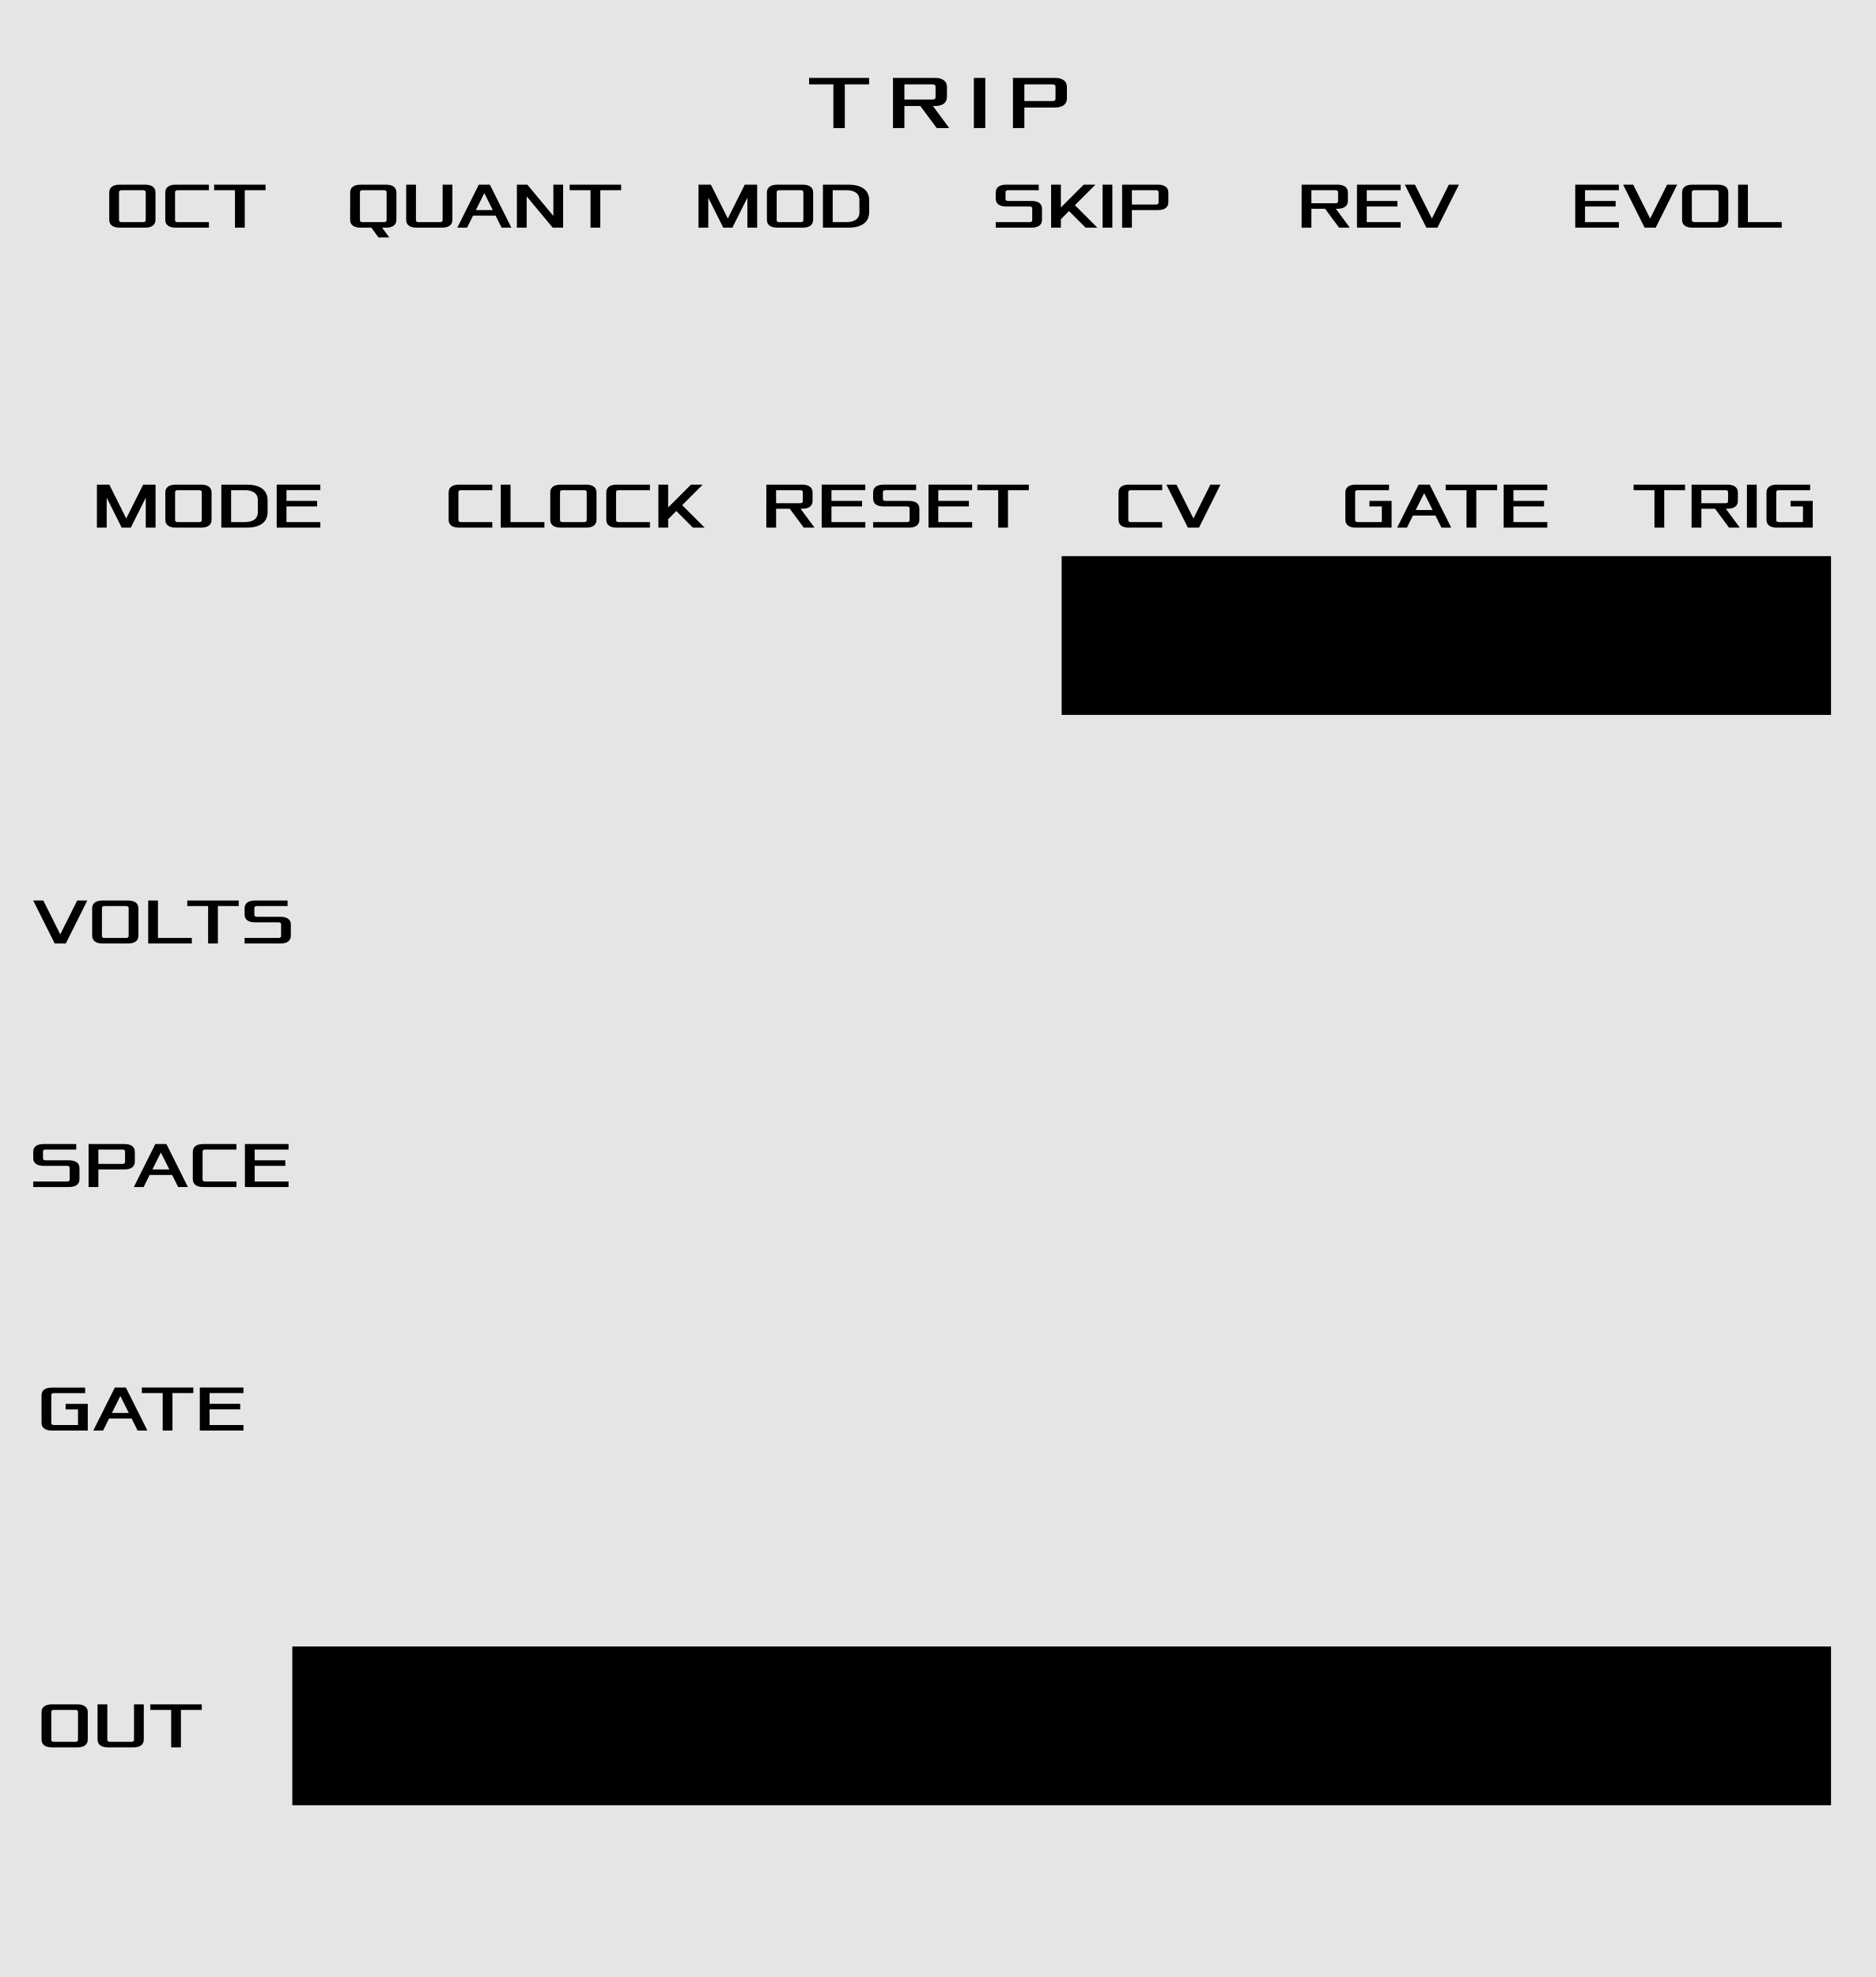
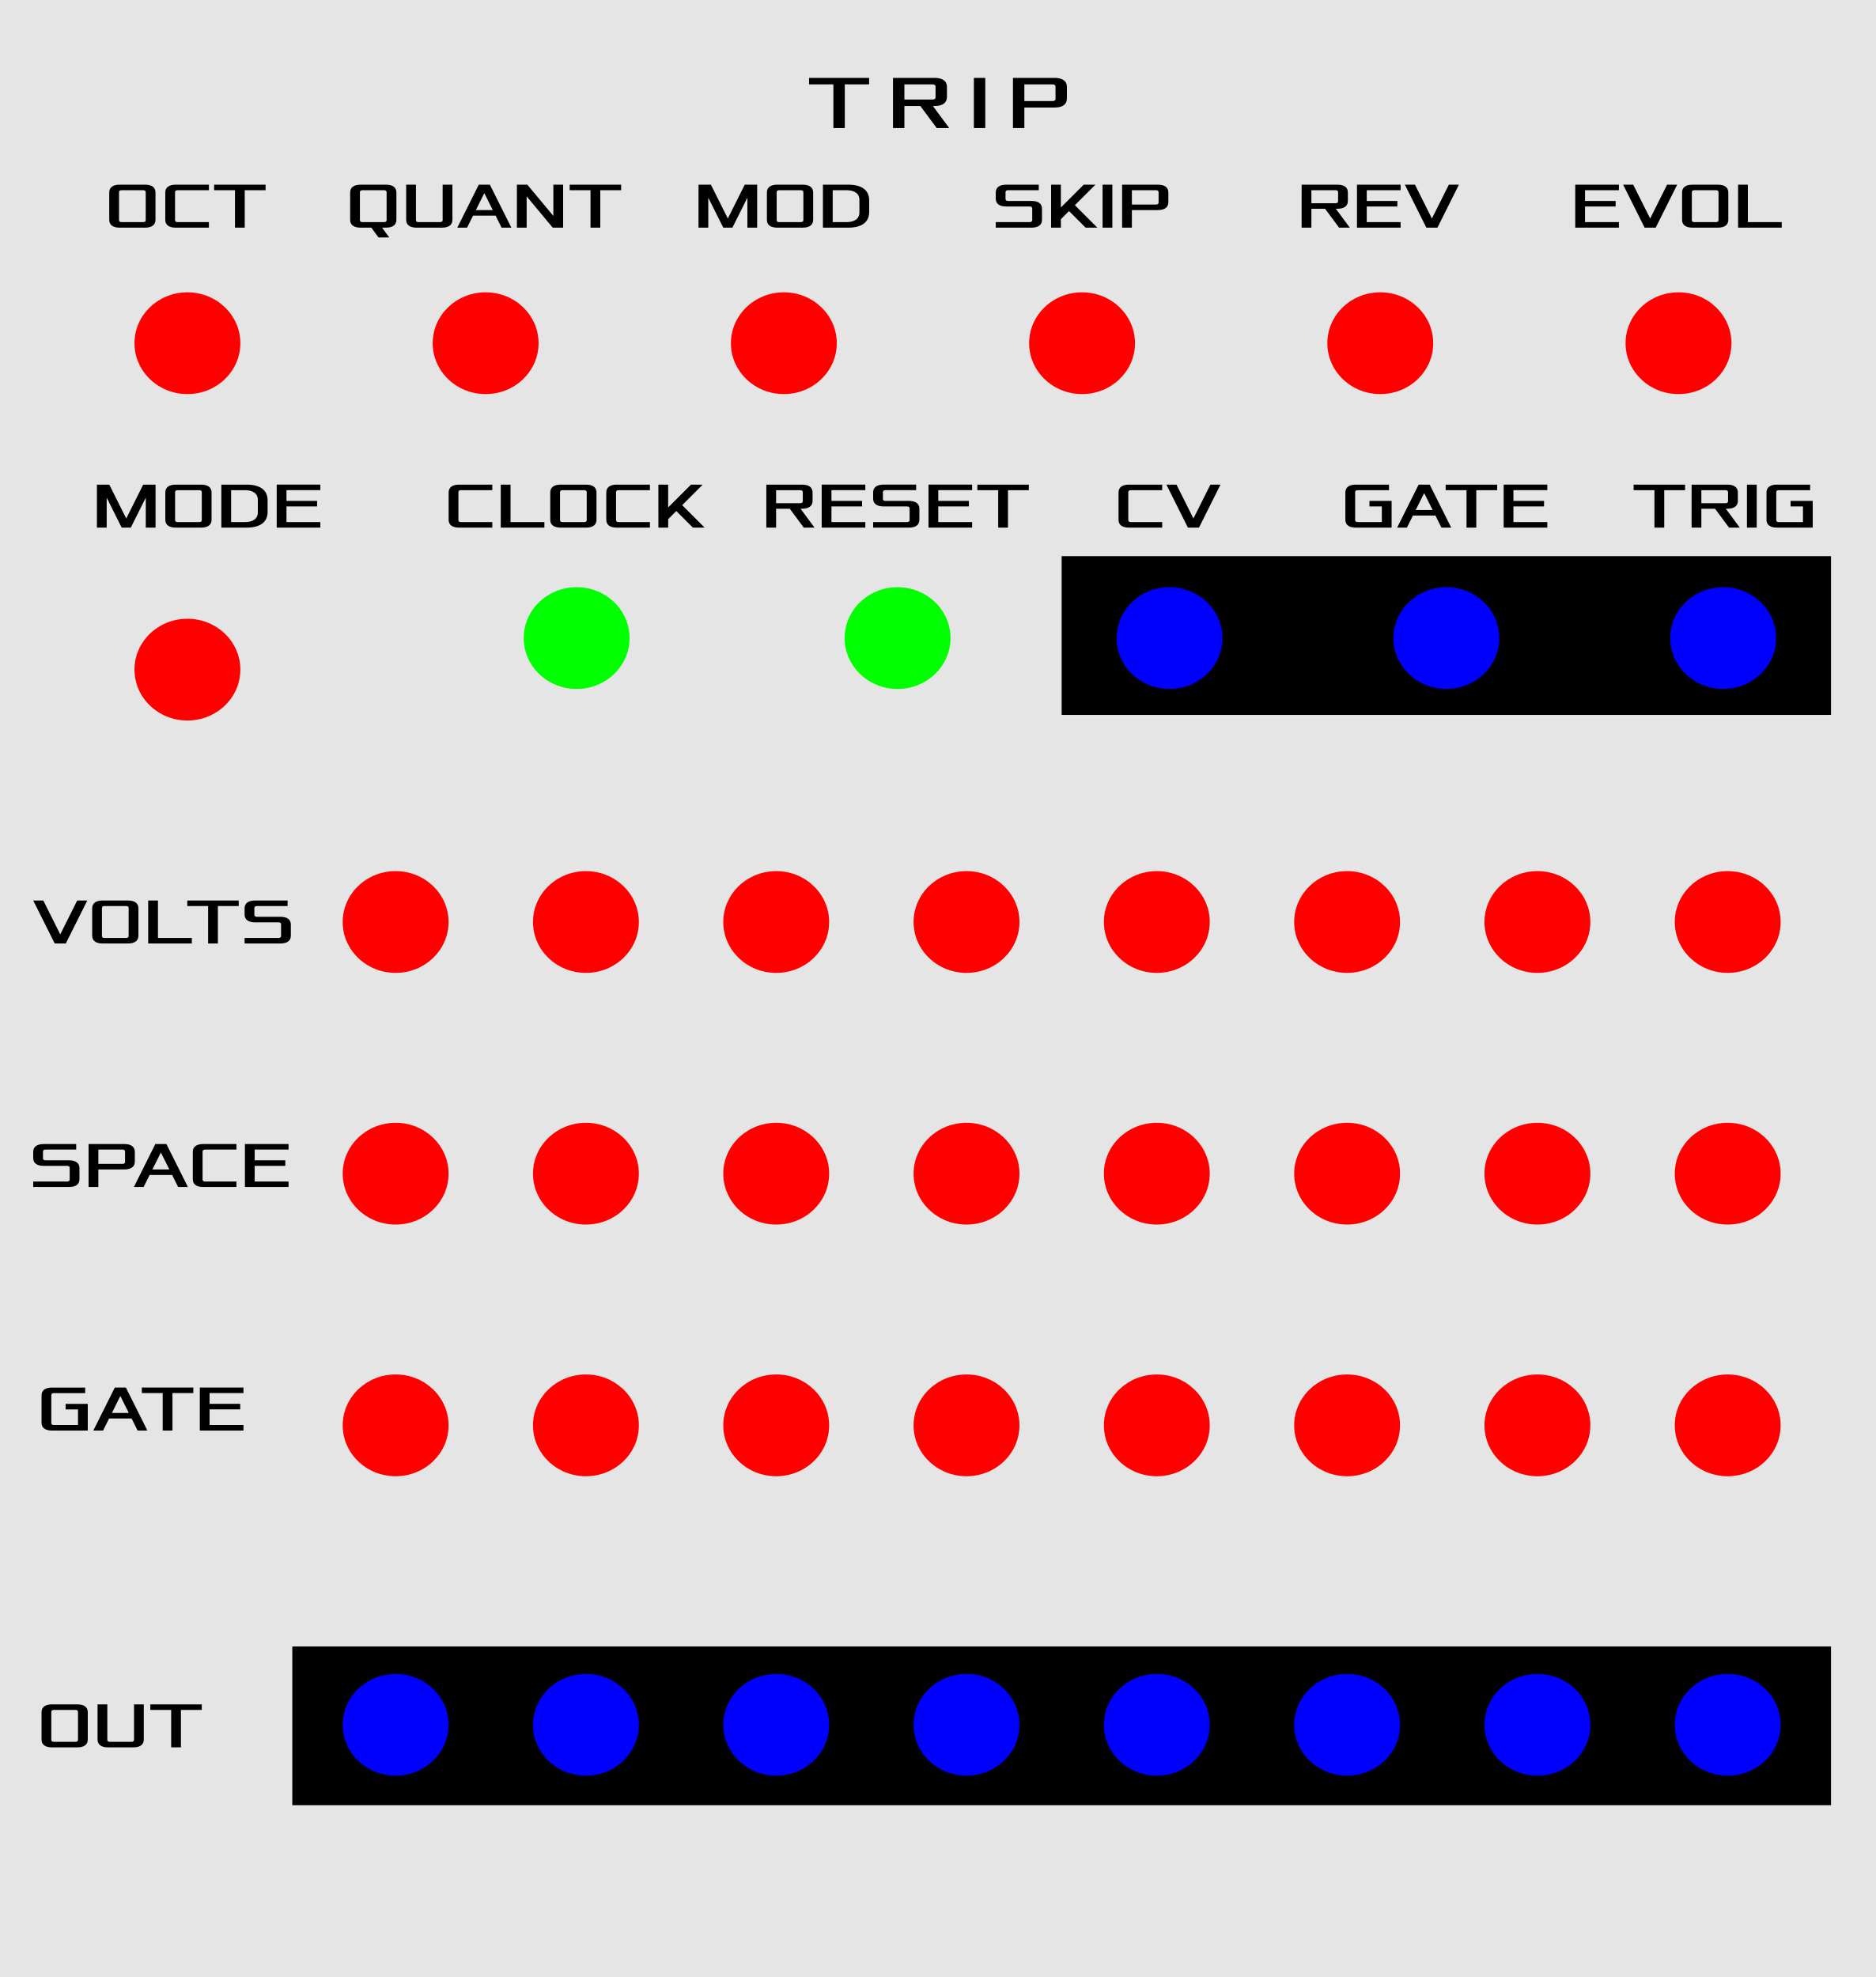
<svg xmlns="http://www.w3.org/2000/svg" width="121.92mm" height="128.5mm" viewBox="0 0 121.92 128.5" version="1.1" id="svg1">
  <defs id="defs1">
    <rect x="85" y="44" width="77" height="28" id="rect23" />
    <rect x="375" y="38" width="71" height="28" id="rect22" />
    <rect x="108" y="116" width="70" height="29" id="rect14" />
    <rect x="244" y="42" width="49" height="34" id="rect40" />
    <rect x="189" y="44" width="42" height="28" id="rect39" />
    <rect x="134" y="44" width="75" height="31" id="rect38" />
    <rect x="77" y="46" width="57" height="28" id="rect37" />
    <rect x="7" y="40" width="60" height="33" id="rect36" />
    <rect x="21" y="54" width="87" height="32" id="rect35" />
    <rect x="165" y="108" width="80" height="31" id="rect34" />
    <rect x="382" y="70" width="74" height="30" id="rect33" />
    <rect x="315" y="50" width="52" height="35" id="rect32" />
    <rect x="352" y="139" width="35" height="51" id="rect31" />
    <rect x="326" y="95" width="88" height="25" id="rect30" />
    <rect x="9" y="287" width="68" height="29" id="rect29" />
    <rect x="10" y="353" width="59" height="31" id="rect28" />
    <rect x="7" y="355" width="65" height="28" id="rect27" />
    <rect x="9" y="282" width="74" height="31" id="rect26" />
    <rect x="9" y="426" width="54" height="31" id="rect25" />
    <rect x="4" y="158" width="81" height="35" id="rect21" />
    <rect x="33" y="56" width="116" height="39" id="rect1" />
    <rect x="23" y="192" width="104" height="32" id="rect20" />
    <rect x="7" y="255" width="78" height="28" id="rect19" />
    <rect x="74" y="56" width="71" height="29" id="rect18" />
    <rect x="73" y="157" width="85" height="33" id="rect17" />
    <rect x="85" y="279" width="64" height="28" id="rect16" />
    <rect x="23" y="177" width="38" height="33" id="rect15" />
    <rect x="5" y="277" width="62" height="29" id="rect12" />
    <rect x="69" y="82" width="88" height="54" id="rect2" />
    <rect x="36" y="104" width="66" height="32" id="rect11" />
    <rect x="104" y="360" width="101" height="29" id="rect8" />
    <rect x="100" y="359" width="90" height="31" id="rect6" />
    <rect x="138" y="25" width="179" height="39" id="rect3" />
    <rect x="42" y="361" width="92" height="63" id="rect10" />
    <rect x="57" y="271" width="99" height="71" id="rect9" />
    <rect x="9" y="61" width="139" height="24" id="rect7" />
    <rect x="17.225" y="29.666" width="128.707" height="54.408" id="rect5" />
    <rect x="25.838" y="44.977" width="100.481" height="34.451" id="rect4" />
    <rect x="5" y="277" width="62" height="29" id="rect13" />
  </defs>
  <g id="layer3" style="display:inline">
    <rect style="fill:#e5e5e5;fill-opacity:1;fill-rule:evenodd;stroke-width:0.265" id="panel" width="121.92" height="128.5" x="0" y="8.437695e-15" />
    <rect style="display:inline;fill:#000000;stroke-width:0.265" id="output_panel" width="100" height="10.319" x="18.997" y="107.017" />
    <rect style="display:inline;fill:#000000;stroke-width:0.265" id="output_panel-8" width="50" height="10.319" x="68.997" y="36.148" />
  </g>
  <g id="layer1" style="display:inline">
    <path d="m 102.375,14.797 h 2.836 v -0.36 h -2.201 v -1.016 h 1.99 v -0.36 h -1.99 v -0.699 h 2.201 V 12.003 h -2.836 z m 3.111,-2.794 1.397,2.794 h 0.72 l 1.397,-2.794 h -0.656 l -1.101,2.201 -1.101,-2.201 z m 3.831,2.286 c 0,0.339 0.254,0.508 0.677,0.508 h 1.651 c 0.423,0 0.677,-0.169 0.677,-0.508 v -1.778 c 0,-0.339 -0.254,-0.508 -0.677,-0.508 h -1.651 c -0.423,0 -0.677,0.169 -0.677,0.508 z m 0.635,0.021 v -1.82 c 0,-0.085 0.064,-0.127 0.169,-0.127 h 1.397 c 0.106,0 0.169,0.042 0.169,0.127 v 1.82 c 0,0.085 -0.064,0.127 -0.169,0.127 h -1.397 c -0.106,0 -0.169,-0.042 -0.169,-0.127 z m 3.006,0.487 h 2.836 V 14.437 h -2.201 V 12.003 h -0.635 z" id="text2" style="font-size:16px;line-height:30.61px;font-family:Xolonium;-inkscape-font-specification:'Xolonium, Normal';letter-spacing:0px;white-space:pre;stroke-width:0.265" aria-label="EVOL" />
    <path style="font-size:18.667px;line-height:35.712px;font-family:Xolonium;-inkscape-font-specification:'Xolonium, Normal';letter-spacing:4px;white-space:pre" d="m 33.467,68.723 h 5.973 V 79.456 h 2.8 V 68.723 h 5.973 v -1.587 H 33.467 Z M 54.08,79.456 h 2.8 v -5.413 h 3.92 l 4.013,5.413 h 3.08 l -4.013,-5.413 h 0.467 c 1.867,0 2.987,-0.747 2.987,-2.24 v -2.427 c 0,-1.493 -1.12,-2.24 -2.987,-2.24 H 54.08 Z m 2.8,-7 v -3.733 h 6.907 c 0.467,0 0.747,0.187 0.747,0.56 v 2.613 c 0,0.373 -0.28,0.56 -0.747,0.56 z m 17.067,7 h 2.8 V 67.136 h -2.8 z m 9.6,0 h 2.8 v -5.04 h 7.467 c 1.867,0 2.987,-0.747 2.987,-2.24 v -2.8 c 0,-1.493 -1.12,-2.24 -2.987,-2.24 H 83.547 Z m 2.8,-6.627 v -4.107 h 6.907 c 0.467,0 0.747,0.187 0.747,0.56 v 2.987 c 0,0.373 -0.28,0.56 -0.747,0.56 z" id="trip" transform="matrix(0.2645833,0,0,0.2645833,43.72679,-12.7)" aria-label="TRIP" />
    <path d="m 4.16,167.545 5.28,10.56 h 2.72 l 5.28,-10.56 h -2.48 l -4.16,8.32 -4.16,-8.32 z m 14.48,8.64 c 0,1.28 0.96,1.92 2.56,1.92 h 6.24 c 1.6,0 2.56,-0.64 2.56,-1.92 v -6.72 c 0,-1.28 -0.96,-1.92 -2.56,-1.92 h -6.24 c -1.6,0 -2.56,0.64 -2.56,1.92 z m 2.4,0.08 v -6.88 c 0,-0.32 0.24,-0.48 0.64,-0.48 h 5.28 c 0.4,0 0.64,0.16 0.64,0.48 v 6.88 c 0,0.32 -0.24,0.48 -0.64,0.48 h -5.28 c -0.4,0 -0.64,-0.16 -0.64,-0.48 z m 11.36,1.84 h 10.72 v -1.36 h -8.32 v -9.2 h -2.4 z m 9.6,-9.2 h 5.12 v 9.2 h 2.4 v -9.2 h 5.12 v -1.36 h -12.64 z m 14.08,9.2 h 8.8 c 1.6,0 2.56,-0.64 2.56,-1.92 v -2.72 c 0,-1.28 -0.96,-1.92 -2.56,-1.92 h -5.76 c -0.4,0 -0.64,-0.16 -0.64,-0.48 v -1.68 c 0,-0.32 0.24,-0.48 0.64,-0.48 h 7.52 v -1.36 h -8 c -1.6,0 -2.56,0.64 -2.56,1.92 v 1.52 c 0,1.28 0.96,1.92 2.56,1.92 h 5.76 c 0.4,0 0.64,0.16 0.64,0.48 v 2.88 c 0,0.32 -0.24,0.48 -0.64,0.48 h -8.32 z" id="VOLTS" style="font-size:16px;line-height:30.61px;font-family:Xolonium;-inkscape-font-specification:'Xolonium, Normal';letter-spacing:0px;white-space:pre" transform="matrix(0.2645833,0,0,0.2645833,1.058333,14.20151)" aria-label="VOLTS" />
    <path style="font-size:16px;line-height:30.61px;font-family:Xolonium;-inkscape-font-specification:'Xolonium, Normal';letter-spacing:0px;white-space:pre;stroke-width:0.265" d="m 2.699,113.066 c 0,0.339 0.254,0.508 0.677,0.508 h 1.651 c 0.423,0 0.677,-0.169 0.677,-0.508 v -1.778 c 0,-0.339 -0.254,-0.508 -0.677,-0.508 h -1.651 c -0.423,0 -0.677,0.169 -0.677,0.508 z m 0.635,0.021 v -1.82 c 0,-0.085 0.064,-0.127 0.169,-0.127 h 1.397 c 0.106,0 0.169,0.042 0.169,0.127 v 1.82 c 0,0.085 -0.064,0.127 -0.169,0.127 h -1.397 c -0.106,0 -0.169,-0.042 -0.169,-0.127 z m 3.006,-0.021 c 0,0.339 0.254,0.508 0.677,0.508 h 1.651 c 0.423,0 0.677,-0.169 0.677,-0.508 v -2.286 h -0.635 v 2.307 c 0,0.085 -0.064,0.127 -0.169,0.127 H 7.144 c -0.106,0 -0.169,-0.042 -0.169,-0.127 v -2.307 h -0.635 z m 3.429,-1.926 h 1.355 v 2.434 h 0.635 v -2.434 h 1.355 V 110.779 H 9.768 Z" id="out" aria-label="OUT" />
    <path d="m 2.699,92.474 c 0,0.339 0.254,0.508 0.677,0.508 H 5.704 V 91.247 H 4.265 v 0.36 h 0.804 v 1.016 H 3.503 c -0.106,0 -0.169,-0.042 -0.169,-0.127 v -1.82 c 0,-0.085 0.064,-0.127 0.169,-0.127 h 2.032 v -0.36 h -2.159 c -0.423,0 -0.677,0.169 -0.677,0.508 z m 3.366,0.508 h 0.635 l 0.389,-0.783 h 1.465 l 0.389,0.783 h 0.635 l -1.397,-2.794 H 7.461 Z m 1.206,-1.143 0.55,-1.101 0.55,1.101 z M 9.218,90.548 H 10.573 v 2.434 h 0.635 v -2.434 h 1.355 V 90.188 H 9.218 Z m 3.768,2.434 h 2.836 v -0.36 h -2.201 v -1.016 h 1.99 v -0.36 h -1.99 v -0.699 h 2.201 v -0.36 h -2.836 z" id="text28" style="font-size:16px;line-height:30.61px;font-family:Xolonium;-inkscape-font-specification:'Xolonium, Normal';letter-spacing:0px;white-space:pre;stroke-width:0.265" aria-label="GATE" />
    <path d="m 87.435,33.786 c 0,0.339 0.254,0.508 0.677,0.508 h 2.328 v -1.736 h -1.439 v 0.36 h 0.804 v 1.016 h -1.566 c -0.106,0 -0.169,-0.042 -0.169,-0.127 v -1.82 c 0,-0.085 0.064,-0.127 0.169,-0.127 h 2.032 v -0.36 h -2.159 c -0.423,0 -0.677,0.169 -0.677,0.508 z m 3.366,0.508 h 0.635 l 0.389,-0.783 h 1.465 l 0.389,0.783 h 0.635 l -1.397,-2.794 h -0.72 z m 1.206,-1.143 0.55,-1.101 0.55,1.101 z m 1.947,-1.291 h 1.355 v 2.434 h 0.635 v -2.434 h 1.355 v -0.36 h -3.344 z m 3.768,2.434 h 2.836 v -0.36 h -2.201 v -1.016 h 1.99 v -0.36 h -1.99 v -0.699 h 2.201 v -0.36 h -2.836 z" id="text28-3" style="font-size:16px;line-height:30.61px;font-family:Xolonium;-inkscape-font-specification:'Xolonium, Normal';letter-spacing:0px;white-space:pre;display:inline;stroke-width:0.265" aria-label="GATE" />
    <path d="m 2.159,77.154 h 2.328 c 0.423,0 0.677,-0.169 0.677,-0.508 v -0.72 c 0,-0.339 -0.254,-0.508 -0.677,-0.508 h -1.524 c -0.106,0 -0.169,-0.042 -0.169,-0.127 v -0.445 c 0,-0.085 0.064,-0.127 0.169,-0.127 H 4.953 V 74.36 H 2.836 C 2.413,74.36 2.159,74.529 2.159,74.868 v 0.402 c 0,0.339 0.254,0.508 0.677,0.508 h 1.524 c 0.106,0 0.169,0.042 0.169,0.127 v 0.762 c 0,0.085 -0.064,0.127 -0.169,0.127 H 2.159 Z m 3.598,0 h 0.635 v -1.143 h 1.693 c 0.423,0 0.677,-0.169 0.677,-0.508 v -0.635 c 0,-0.339 -0.254,-0.508 -0.677,-0.508 H 5.757 Z m 0.635,-1.503 v -0.931 h 1.566 c 0.106,0 0.169,0.042 0.169,0.127 v 0.677 c 0,0.085 -0.064,0.127 -0.169,0.127 z m 2.307,1.503 h 0.635 l 0.389,-0.783 h 1.465 l 0.389,0.783 h 0.635 l -1.397,-2.794 h -0.72 z m 1.206,-1.143 0.55,-1.101 0.55,1.101 z m 2.625,0.635 c 0,0.339 0.254,0.508 0.677,0.508 h 2.159 v -0.36 h -2.032 c -0.106,0 -0.169,-0.042 -0.169,-0.127 v -1.82 c 0,-0.085 0.064,-0.127 0.169,-0.127 h 2.032 v -0.36 h -2.159 c -0.423,0 -0.677,0.169 -0.677,0.508 z m 3.387,0.508 h 2.836 v -0.36 h -2.201 v -1.016 h 1.99 v -0.36 h -1.99 v -0.699 h 2.201 v -0.36 h -2.836 z" id="text29" style="font-size:16px;line-height:30.61px;font-family:Xolonium;-inkscape-font-specification:'Xolonium, Normal';letter-spacing:0px;white-space:pre;stroke-width:0.265" aria-label="SPACE" />
    <path d="m 72.693,33.786 c 0,0.339 0.254,0.508 0.677,0.508 h 2.159 v -0.36 h -2.032 c -0.106,0 -0.169,-0.042 -0.169,-0.127 v -1.82 c 0,-0.085 0.064,-0.127 0.169,-0.127 h 2.032 v -0.36 h -2.159 c -0.423,0 -0.677,0.169 -0.677,0.508 z m 3.111,-2.286 1.397,2.794 h 0.72 l 1.397,-2.794 h -0.656 l -1.101,2.201 -1.101,-2.201 z" id="cv" style="font-size:16px;line-height:30.61px;font-family:Xolonium;-inkscape-font-specification:'Xolonium, Normal';letter-spacing:0px;white-space:pre;stroke-width:0.265" aria-label="CV" />
    <path d="m 106.168,31.86 h 1.355 v 2.434 h 0.635 v -2.434 h 1.355 v -0.36 h -3.344 z m 3.768,2.434 h 0.635 v -1.228 h 0.889 l 0.91,1.228 h 0.699 l -0.91,-1.228 h 0.106 c 0.423,0 0.677,-0.169 0.677,-0.508 v -0.55 c 0,-0.339 -0.254,-0.508 -0.677,-0.508 h -2.328 z m 0.635,-1.587 v -0.847 h 1.566 c 0.106,0 0.169,0.042 0.169,0.127 v 0.593 c 0,0.085 -0.064,0.127 -0.169,0.127 z m 2.963,1.587 h 0.635 v -2.794 h -0.635 z m 1.27,-0.508 c 0,0.339 0.254,0.508 0.677,0.508 h 2.328 v -1.736 h -1.439 v 0.36 h 0.804 v 1.016 h -1.566 c -0.106,0 -0.169,-0.042 -0.169,-0.127 v -1.82 c 0,-0.085 0.064,-0.127 0.169,-0.127 h 2.032 v -0.36 h -2.159 c -0.423,0 -0.677,0.169 -0.677,0.508 z" id="text32" style="font-size:16px;line-height:30.61px;font-family:Xolonium;-inkscape-font-specification:'Xolonium, Normal';letter-spacing:0px;white-space:pre;stroke-width:0.265" aria-label="TRIG" />
    <path d="m 49.803,34.294 h 0.635 v -1.228 h 0.889 l 0.91,1.228 h 0.699 l -0.91,-1.228 h 0.106 c 0.423,0 0.677,-0.169 0.677,-0.508 v -0.55 c 0,-0.339 -0.254,-0.508 -0.677,-0.508 h -2.328 z m 0.635,-1.587 v -0.847 h 1.566 c 0.106,0 0.169,0.042 0.169,0.127 v 0.593 c 0,0.085 -0.064,0.127 -0.169,0.127 z m 2.963,1.587 h 2.836 v -0.36 h -2.201 v -1.016 h 1.99 v -0.36 h -1.99 v -0.699 h 2.201 v -0.36 h -2.836 z m 3.344,0 h 2.328 c 0.423,0 0.677,-0.169 0.677,-0.508 v -0.72 c 0,-0.339 -0.254,-0.508 -0.677,-0.508 h -1.524 c -0.106,0 -0.169,-0.042 -0.169,-0.127 v -0.445 c 0,-0.085 0.064,-0.127 0.169,-0.127 h 1.99 v -0.36 h -2.117 c -0.423,0 -0.677,0.169 -0.677,0.508 v 0.402 c 0,0.339 0.254,0.508 0.677,0.508 h 1.524 c 0.106,0 0.169,0.042 0.169,0.127 v 0.762 c 0,0.085 -0.064,0.127 -0.169,0.127 h -2.201 z m 3.598,0 h 2.836 v -0.36 h -2.201 v -1.016 h 1.99 v -0.36 h -1.99 v -0.699 h 2.201 v -0.36 h -2.836 z m 3.175,-2.434 h 1.355 v 2.434 h 0.635 v -2.434 h 1.355 v -0.36 h -3.344 z" id="text33" style="font-size:16px;line-height:30.61px;font-family:Xolonium;-inkscape-font-specification:'Xolonium, Normal';letter-spacing:0px;white-space:pre;stroke-width:0.265" aria-label="RESET" />
    <path style="font-size:16px;line-height:30.61px;font-family:Xolonium;-inkscape-font-specification:'Xolonium, Normal';letter-spacing:0px;white-space:pre;display:inline;stroke-width:0.265" d="M 6.299,34.294 H 6.934 V 32.347 L 7.908,34.294 H 8.5 L 9.474,32.347 V 34.294 h 0.635 V 31.5 H 9.305 L 8.204,33.701 7.103,31.5 H 6.299 Z m 4.445,-0.508 c 0,0.339 0.254,0.508 0.677,0.508 h 1.651 c 0.423,0 0.677,-0.169 0.677,-0.508 v -1.778 c 0,-0.339 -0.254,-0.508 -0.677,-0.508 h -1.651 c -0.423,0 -0.677,0.169 -0.677,0.508 z m 0.635,0.021 v -1.82 c 0,-0.085 0.064,-0.127 0.169,-0.127 h 1.397 c 0.106,0 0.169,0.042 0.169,0.127 v 1.82 c 0,0.085 -0.064,0.127 -0.169,0.127 h -1.397 c -0.106,0 -0.169,-0.042 -0.169,-0.127 z m 3.006,0.487 h 1.651 c 0.847,0 1.355,-0.339 1.355,-1.016 v -0.762 c 0,-0.677 -0.508,-1.016 -1.355,-1.016 h -1.651 z m 0.635,-0.36 v -2.074 h 0.889 c 0.529,0 0.847,0.212 0.847,0.635 v 0.804 c 0,0.423 -0.318,0.635 -0.847,0.635 z m 2.963,0.36 h 2.836 V 33.934 h -2.201 v -1.016 h 1.99 v -0.36 h -1.99 v -0.699 h 2.201 v -0.36 h -2.836 z" id="MODE" aria-label="MODE" />
    <path d="m 7.1,14.289 c 0,0.339 0.254,0.508 0.677,0.508 h 1.651 c 0.423,0 0.677,-0.169 0.677,-0.508 v -1.778 c 0,-0.339 -0.254,-0.508 -0.677,-0.508 h -1.651 c -0.423,0 -0.677,0.169 -0.677,0.508 z m 0.635,0.021 v -1.82 c 0,-0.085 0.064,-0.127 0.169,-0.127 h 1.397 c 0.106,0 0.169,0.042 0.169,0.127 v 1.82 c 0,0.085 -0.064,0.127 -0.169,0.127 h -1.397 c -0.106,0 -0.169,-0.042 -0.169,-0.127 z M 10.741,14.289 c 0,0.339 0.254,0.508 0.677,0.508 h 2.159 v -0.36 h -2.032 c -0.106,0 -0.169,-0.042 -0.169,-0.127 v -1.82 c 0,-0.085 0.064,-0.127 0.169,-0.127 h 2.032 V 12.003 h -2.159 c -0.423,0 -0.677,0.169 -0.677,0.508 z m 3.175,-1.926 h 1.355 V 14.797 h 0.635 V 12.363 H 17.26 V 12.003 h -3.344 z" id="text35" style="font-size:16px;line-height:30.61px;font-family:Xolonium;-inkscape-font-specification:'Xolonium, Normal';letter-spacing:0px;white-space:pre;stroke-width:0.265" aria-label="OCT" />
    <path d="m 45.396,14.797 h 0.635 V 12.85 L 47.005,14.797 h 0.593 l 0.974,-1.947 V 14.797 h 0.635 V 12.003 H 48.402 L 47.301,14.204 46.201,12.003 h -0.804 z m 4.445,-0.508 c 0,0.339 0.254,0.508 0.677,0.508 h 1.651 c 0.423,0 0.677,-0.169 0.677,-0.508 v -1.778 c 0,-0.339 -0.254,-0.508 -0.677,-0.508 h -1.651 c -0.423,0 -0.677,0.169 -0.677,0.508 z m 0.635,0.021 v -1.82 c 0,-0.085 0.064,-0.127 0.169,-0.127 h 1.397 c 0.106,0 0.169,0.042 0.169,0.127 v 1.82 c 0,0.085 -0.064,0.127 -0.169,0.127 h -1.397 c -0.106,0 -0.169,-0.042 -0.169,-0.127 z m 3.006,0.487 h 1.651 c 0.847,0 1.355,-0.339 1.355,-1.016 v -0.762 c 0,-0.677 -0.508,-1.016 -1.355,-1.016 h -1.651 z m 0.635,-0.36 v -2.074 h 0.889 c 0.529,0 0.847,0.212 0.847,0.635 v 0.804 c 0,0.423 -0.318,0.635 -0.847,0.635 z" id="text36" style="font-size:16px;line-height:30.61px;font-family:Xolonium;-inkscape-font-specification:'Xolonium, Normal';letter-spacing:0px;white-space:pre;stroke-width:0.265" aria-label="MOD" />
    <path d="m 64.714,14.797 h 2.328 c 0.423,0 0.677,-0.169 0.677,-0.508 v -0.72 c 0,-0.339 -0.254,-0.508 -0.677,-0.508 h -1.524 c -0.106,0 -0.169,-0.042 -0.169,-0.127 v -0.445 c 0,-0.085 0.064,-0.127 0.169,-0.127 h 1.99 V 12.003 h -2.117 c -0.423,0 -0.677,0.169 -0.677,0.508 v 0.402 c 0,0.339 0.254,0.508 0.677,0.508 h 1.524 c 0.106,0 0.169,0.042 0.169,0.127 v 0.762 c 0,0.085 -0.064,0.127 -0.169,0.127 h -2.201 z m 3.598,0 h 0.635 v -0.55 l 0.529,-0.529 1.079,1.079 h 0.762 l -1.46,-1.46 1.333,-1.333 h -0.762 l -1.482,1.482 V 12.003 h -0.635 z m 3.344,0 h 0.635 v -2.794 h -0.635 z m 1.27,0 h 0.635 v -1.143 h 1.693 c 0.423,0 0.677,-0.169 0.677,-0.508 v -0.635 c 0,-0.339 -0.254,-0.508 -0.677,-0.508 h -2.328 z m 0.635,-1.503 v -0.931 h 1.566 c 0.106,0 0.169,0.042 0.169,0.127 v 0.677 c 0,0.085 -0.064,0.127 -0.169,0.127 z" id="text37" style="font-size:16px;line-height:30.61px;font-family:Xolonium;-inkscape-font-specification:'Xolonium, Normal';letter-spacing:0px;white-space:pre;stroke-width:0.265" aria-label="SKIP" />
    <path d="m 84.592,14.797 h 0.635 v -1.228 h 0.889 L 87.026,14.797 h 0.699 l -0.91,-1.228 h 0.106 c 0.423,0 0.677,-0.169 0.677,-0.508 V 12.511 c 0,-0.339 -0.254,-0.508 -0.677,-0.508 h -2.328 z m 0.635,-1.587 v -0.847 h 1.566 c 0.106,0 0.169,0.042 0.169,0.127 V 13.082 c 0,0.085 -0.064,0.127 -0.169,0.127 z m 2.963,1.587 h 2.836 v -0.36 h -2.201 v -1.016 h 1.99 v -0.36 h -1.99 v -0.699 h 2.201 V 12.003 h -2.836 z m 3.111,-2.794 1.397,2.794 h 0.72 l 1.397,-2.794 H 94.16 L 93.059,14.204 91.958,12.003 Z" id="text38" style="font-size:16px;line-height:30.61px;font-family:Xolonium;-inkscape-font-specification:'Xolonium, Normal';letter-spacing:0px;white-space:pre;stroke-width:0.265" aria-label="REV" />
    <path d="m 29.157,33.786 c 0,0.339 0.254,0.508 0.677,0.508 h 2.159 v -0.36 h -2.032 c -0.106,0 -0.169,-0.042 -0.169,-0.127 v -1.82 c 0,-0.085 0.064,-0.127 0.169,-0.127 h 2.032 v -0.36 h -2.159 c -0.423,0 -0.677,0.169 -0.677,0.508 z m 3.387,0.508 h 2.836 v -0.36 h -2.201 v -2.434 h -0.635 z m 3.217,-0.508 c 0,0.339 0.254,0.508 0.677,0.508 h 1.651 c 0.423,0 0.677,-0.169 0.677,-0.508 v -1.778 c 0,-0.339 -0.254,-0.508 -0.677,-0.508 h -1.651 c -0.423,0 -0.677,0.169 -0.677,0.508 z m 0.635,0.021 v -1.82 c 0,-0.085 0.064,-0.127 0.169,-0.127 h 1.397 c 0.106,0 0.169,0.042 0.169,0.127 v 1.82 c 0,0.085 -0.064,0.127 -0.169,0.127 h -1.397 c -0.106,0 -0.169,-0.042 -0.169,-0.127 z m 3.006,-0.021 c 0,0.339 0.254,0.508 0.677,0.508 h 2.159 v -0.36 h -2.032 c -0.106,0 -0.169,-0.042 -0.169,-0.127 v -1.82 c 0,-0.085 0.064,-0.127 0.169,-0.127 h 2.032 v -0.36 h -2.159 c -0.423,0 -0.677,0.169 -0.677,0.508 z m 3.387,0.508 h 0.635 v -0.55 l 0.529,-0.529 1.079,1.079 h 0.762 l -1.46,-1.46 1.333,-1.333 h -0.762 l -1.482,1.482 v -1.482 h -0.635 z" id="text1" style="display:inline;font-size:16px;line-height:30.61px;font-family:Xolonium;-inkscape-font-specification:'Xolonium, Normal';letter-spacing:0px;white-space:pre;stroke-width:0.265" aria-label="CLOCK" />
    <path d="m 22.756,14.289 c 0,0.339 0.254,0.508 0.677,0.508 h 0.699 l 0.466,0.635 h 0.699 l -0.466,-0.635 h 0.254 c 0.423,0 0.677,-0.169 0.677,-0.508 v -1.778 c 0,-0.339 -0.254,-0.508 -0.677,-0.508 h -1.651 c -0.423,0 -0.677,0.169 -0.677,0.508 z m 0.635,0.021 v -1.82 c 0,-0.085 0.064,-0.127 0.169,-0.127 h 1.397 c 0.106,0 0.169,0.042 0.169,0.127 v 1.82 c 0,0.085 -0.064,0.127 -0.169,0.127 h -1.397 c -0.106,0 -0.169,-0.042 -0.169,-0.127 z m 3.006,-0.021 c 0,0.339 0.254,0.508 0.677,0.508 h 1.651 c 0.423,0 0.677,-0.169 0.677,-0.508 v -2.286 h -0.635 v 2.307 c 0,0.085 -0.064,0.127 -0.169,0.127 h -1.397 c -0.106,0 -0.169,-0.042 -0.169,-0.127 V 12.003 h -0.635 z m 3.323,0.508 h 0.635 l 0.389,-0.783 h 1.465 L 32.598,14.797 h 0.635 l -1.397,-2.794 h -0.72 z m 1.206,-1.143 0.55,-1.101 0.55,1.101 z m 2.667,1.143 h 0.635 v -2.032 l 1.693,2.032 h 0.677 v -2.794 h -0.635 v 2.032 l -1.693,-2.032 h -0.677 z m 3.429,-2.434 H 38.377 V 14.797 h 0.635 v -2.434 h 1.355 V 12.003 h -3.344 z" id="quant" style="font-size:16px;line-height:30.61px;font-family:Xolonium;-inkscape-font-specification:'Xolonium, Normal';letter-spacing:0px;white-space:pre;stroke-width:0.265" aria-label="QUANT" />
  </g>
-   <g id="layer2" style="display:none">
+   <g id="layer2" style="display:inline">
    <ellipse style="display:inline;fill:#ff0000;fill-opacity:1;stroke-width:0.265" id="path1-3-2" cx="12.18" cy="22.307" rx="3.44" ry="3.307" />
    <ellipse style="display:inline;fill:#ff0000;fill-opacity:1;stroke-width:0.265" id="path1-5-1-2" cx="70.323" cy="22.307" rx="3.44" ry="3.307" />
    <ellipse style="display:inline;fill:#ff0000;fill-opacity:1;stroke-width:0.265" id="path1-1-1-0" cx="89.704" cy="22.307" rx="3.44" ry="3.307" />
    <ellipse style="display:inline;fill:#ff0000;fill-opacity:1;stroke-width:0.265" id="path1-4-7-07" cx="109.085" cy="22.307" rx="3.44" ry="3.307" />
    <ellipse style="display:inline;fill:#ff0000;fill-opacity:1;stroke-width:0.265" id="path1-78-8-2" cx="50.942" cy="22.307" rx="3.44" ry="3.307" />
    <ellipse style="display:inline;fill:#ff0000;fill-opacity:1;stroke-width:0.265" id="path1-78-8-2-6" cx="31.561" cy="22.307" rx="3.44" ry="3.307" />
    <ellipse style="display:inline;fill:#ff0000;fill-opacity:1;stroke-width:0.265" id="path1-78-0-6-3" cx="12.18" cy="43.524" rx="3.44" ry="3.307" />
    <ellipse style="display:inline;fill:#0000ff;fill-opacity:1;stroke-width:0.265" id="ALLCVOUT" cx="76.005" cy="41.473" rx="3.44" ry="3.307" />
    <ellipse style="display:inline;fill:#0000ff;fill-opacity:1;stroke-width:0.265" id="GATEOUT" cx="93.997" cy="41.473" rx="3.44" ry="3.307" />
    <ellipse style="display:inline;fill:#0000ff;fill-opacity:1;stroke-width:0.265" id="TRIGGER" cx="111.989" cy="41.473" rx="3.44" ry="3.307" />
    <ellipse style="display:inline;fill:#ff0000;fill-opacity:1;stroke-width:0.265" id="path1" cx="25.712" cy="59.928" rx="3.44" ry="3.307" />
    <ellipse style="display:inline;fill:#ff0000;fill-opacity:1;stroke-width:0.265" id="path1-7" cx="99.916" cy="59.928" rx="3.44" ry="3.307" />
    <ellipse style="display:inline;fill:#ff0000;fill-opacity:1;stroke-width:0.265" id="path1-5" cx="50.446" cy="59.928" rx="3.44" ry="3.307" />
    <ellipse style="display:inline;fill:#ff0000;fill-opacity:1;stroke-width:0.265" id="path1-1" cx="62.814" cy="59.928" rx="3.44" ry="3.307" />
    <ellipse style="display:inline;fill:#ff0000;fill-opacity:1;stroke-width:0.265" id="path1-2" cx="112.283" cy="59.928" rx="3.44" ry="3.307" />
    <ellipse style="display:inline;fill:#ff0000;fill-opacity:1;stroke-width:0.265" id="path1-4" cx="75.181" cy="59.928" rx="3.44" ry="3.307" />
    <ellipse style="display:inline;fill:#ff0000;fill-opacity:1;stroke-width:0.265" id="path1-19" cx="87.548" cy="59.928" rx="3.44" ry="3.307" />
    <ellipse style="display:inline;fill:#ff0000;fill-opacity:1;stroke-width:0.265" id="path1-78" cx="38.079" cy="59.928" rx="3.44" ry="3.307" />
    <ellipse style="display:inline;fill:#0000ff;fill-opacity:1;stroke-width:0.265" id="path1-3-9" cx="25.712" cy="112.107" rx="3.44" ry="3.307" />
    <ellipse style="display:inline;fill:#0000ff;fill-opacity:1;stroke-width:0.265" id="path1-7-9-4" cx="99.916" cy="112.107" rx="3.44" ry="3.307" />
    <ellipse style="display:inline;fill:#0000ff;fill-opacity:1;stroke-width:0.265" id="path1-5-1-6" cx="50.447" cy="112.107" rx="3.44" ry="3.307" />
    <ellipse style="display:inline;fill:#0000ff;fill-opacity:1;stroke-width:0.265" id="path1-1-1-2" cx="62.814" cy="112.107" rx="3.44" ry="3.307" />
    <ellipse style="display:inline;fill:#0000ff;fill-opacity:1;stroke-width:0.265" id="path1-2-41-6" cx="112.283" cy="112.107" rx="3.44" ry="3.307" />
    <ellipse style="display:inline;fill:#0000ff;fill-opacity:1;stroke-width:0.265" id="path1-4-7-0" cx="75.181" cy="112.107" rx="3.44" ry="3.307" />
    <ellipse style="display:inline;fill:#0000ff;fill-opacity:1;stroke-width:0.265" id="path1-19-2-4" cx="87.549" cy="112.107" rx="3.44" ry="3.307" />
    <ellipse style="display:inline;fill:#0000ff;fill-opacity:1;stroke-width:0.265;stroke-dasharray:none" id="path1-78-8-3" cx="38.079" cy="112.107" rx="3.44" ry="3.307" />
    <ellipse style="display:inline;fill:#00ff00;fill-opacity:1;stroke-width:0.265" id="path1-78-0-6" cx="58.333" cy="41.473" rx="3.44" ry="3.307" />
    <ellipse style="display:inline;fill:#00ff00;fill-opacity:1;stroke-width:0.265" id="path1-78-0-6-34" cx="37.476" cy="41.473" rx="3.44" ry="3.307" />
    <ellipse style="display:inline;fill:#ff0000;fill-opacity:1;stroke-width:0.265" id="path1-3" cx="25.712" cy="92.644" rx="3.44" ry="3.307" />
    <ellipse style="display:inline;fill:#ff0000;fill-opacity:1;stroke-width:0.265" id="path1-7-9" cx="99.916" cy="92.644" rx="3.44" ry="3.307" />
    <ellipse style="display:inline;fill:#ff0000;fill-opacity:1;stroke-width:0.265" id="path1-5-1" cx="50.446" cy="92.644" rx="3.44" ry="3.307" />
    <ellipse style="display:inline;fill:#ff0000;fill-opacity:1;stroke-width:0.265" id="path1-1-1" cx="62.814" cy="92.644" rx="3.44" ry="3.307" />
    <ellipse style="display:inline;fill:#ff0000;fill-opacity:1;stroke-width:0.265" id="path1-2-41" cx="112.283" cy="92.644" rx="3.44" ry="3.307" />
    <ellipse style="display:inline;fill:#ff0000;fill-opacity:1;stroke-width:0.265" id="path1-4-7" cx="75.181" cy="92.644" rx="3.44" ry="3.307" />
    <ellipse style="display:inline;fill:#ff0000;fill-opacity:1;stroke-width:0.265" id="path1-19-2" cx="87.548" cy="92.644" rx="3.44" ry="3.307" />
    <ellipse style="display:inline;fill:#ff0000;fill-opacity:1;stroke-width:0.265" id="path1-78-8" cx="38.079" cy="92.644" rx="3.44" ry="3.307" />
    <ellipse style="display:inline;fill:#ff0000;fill-opacity:1;stroke-width:0.265" id="path1-50" cx="25.712" cy="76.286" rx="3.44" ry="3.307" />
    <ellipse style="display:inline;fill:#ff0000;fill-opacity:1;stroke-width:0.265" id="path1-7-3" cx="99.916" cy="76.286" rx="3.44" ry="3.307" />
    <ellipse style="display:inline;fill:#ff0000;fill-opacity:1;stroke-width:0.265" id="path1-5-5" cx="50.446" cy="76.286" rx="3.44" ry="3.307" />
    <ellipse style="display:inline;fill:#ff0000;fill-opacity:1;stroke-width:0.265" id="path1-1-7" cx="62.814" cy="76.286" rx="3.44" ry="3.307" />
    <ellipse style="display:inline;fill:#ff0000;fill-opacity:1;stroke-width:0.265" id="path1-2-4" cx="112.283" cy="76.286" rx="3.44" ry="3.307" />
    <ellipse style="display:inline;fill:#ff0000;fill-opacity:1;stroke-width:0.265" id="path1-4-2" cx="75.181" cy="76.286" rx="3.44" ry="3.307" />
    <ellipse style="display:inline;fill:#ff0000;fill-opacity:1;stroke-width:0.265" id="path1-19-9" cx="87.548" cy="76.286" rx="3.44" ry="3.307" />
    <ellipse style="display:inline;fill:#ff0000;fill-opacity:1;stroke-width:0.265" id="path1-78-7" cx="38.079" cy="76.286" rx="3.44" ry="3.307" />
  </g>
</svg>
